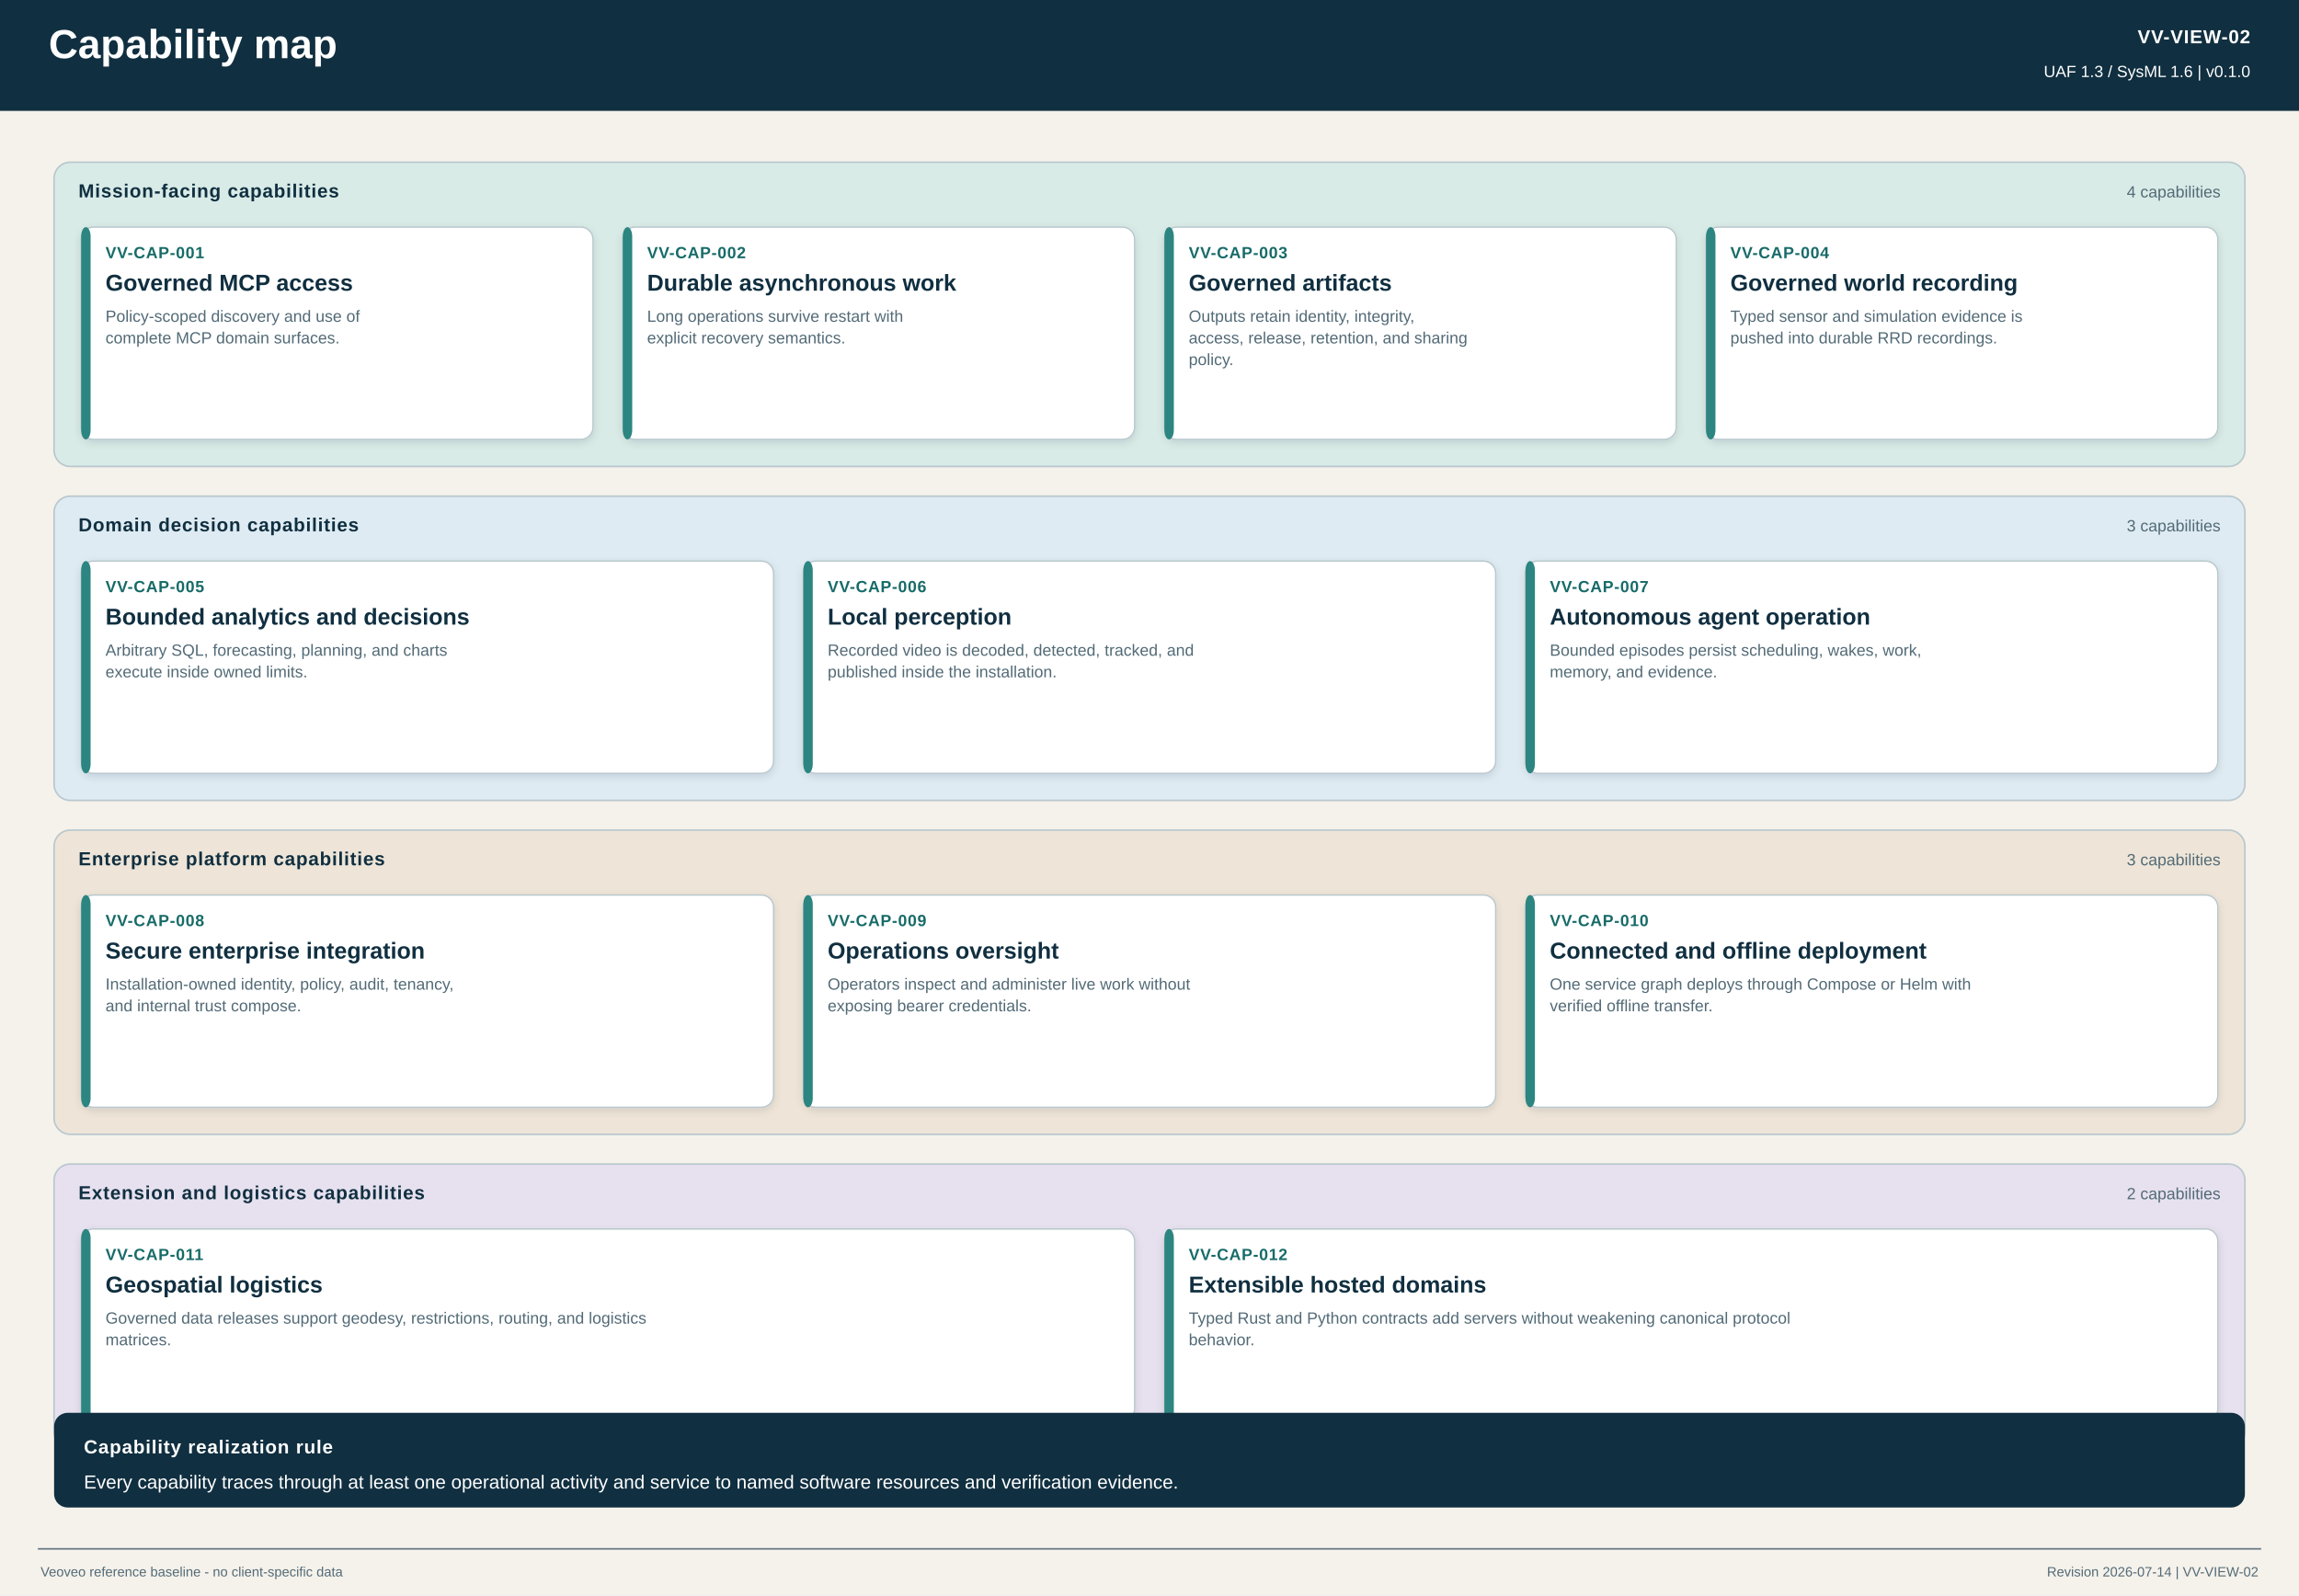
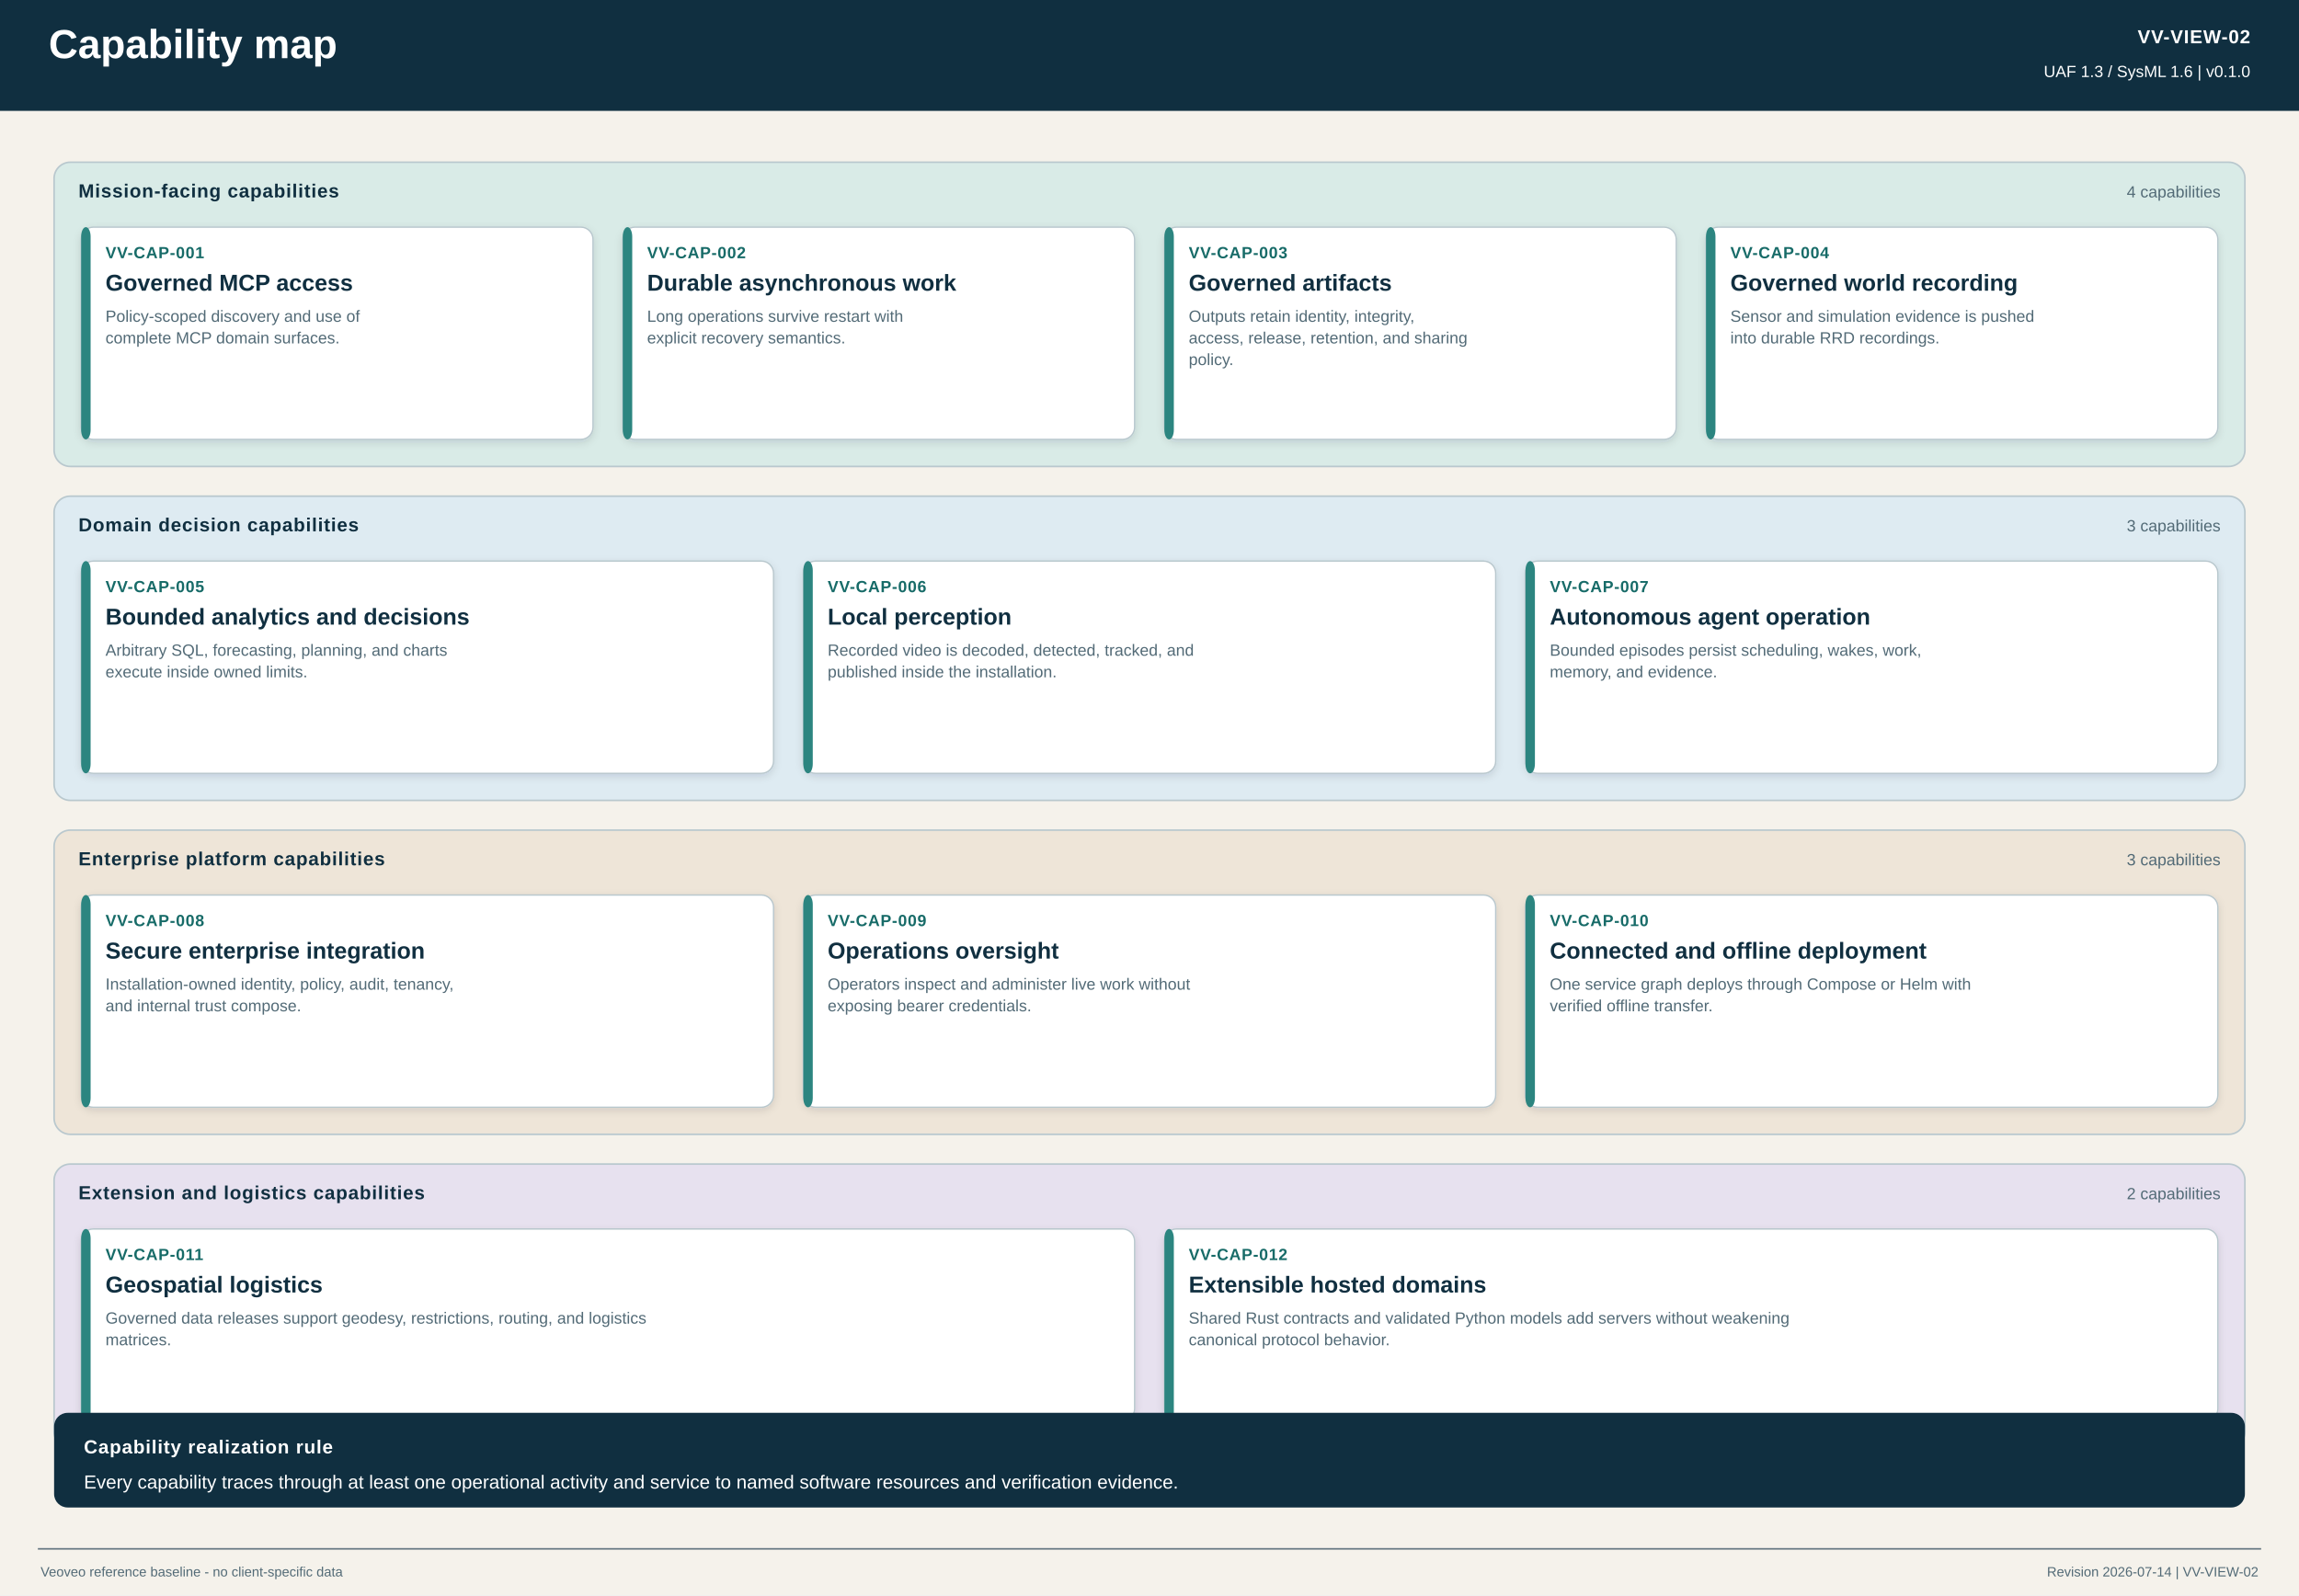
<svg xmlns="http://www.w3.org/2000/svg" viewBox="0 0 1700 1180" width="1700" height="1180" role="img" aria-labelledby="title desc">
  <defs>
    <marker id="arrow" viewBox="0 0 10 10" refX="9" refY="5" markerWidth="7" markerHeight="7" orient="auto-start-reverse">
      <path d="M 0 0 L 10 5 L 0 10 z" fill="#21465b" />
    </marker>
    <marker id="arrow-muted" viewBox="0 0 10 10" refX="9" refY="5" markerWidth="7" markerHeight="7" orient="auto-start-reverse">
      <path d="M 0 0 L 10 5 L 0 10 z" fill="#687983" />
    </marker>
    <filter id="shadow" x="-10%" y="-10%" width="120%" height="130%">
      <feDropShadow dx="0" dy="2" stdDeviation="3" flood-color="#0b2534" flood-opacity="0.12" />
    </filter>
  </defs>
  <style>
.title{font:700 30px Arial,Helvetica,sans-serif;fill:#102f40}.subtitle{font:400 15px Arial,Helvetica,sans-serif;fill:#4d626d}.label{font:700 14px Arial,Helvetica,sans-serif;fill:#102f40;letter-spacing:.04em}.node-title{font:700 17px Arial,Helvetica,sans-serif;fill:#102f40}.node-id{font:700 12px Arial,Helvetica,sans-serif;fill:#176b68;letter-spacing:.04em}.body{font:400 14px Arial,Helvetica,sans-serif;fill:#2d4653}.small{font:400 12px Arial,Helvetica,sans-serif;fill:#526a76}.tiny{font:400 10px Arial,Helvetica,sans-serif;fill:#526a76}.inverse{fill:#ffffff}.edge{stroke:#21465b;stroke-width:2.2;fill:none;marker-end:url(#arrow)}.edge-muted{stroke:#687983;stroke-width:1.6;fill:none;marker-end:url(#arrow-muted)}.edge-dash{stroke:#687983;stroke-width:1.5;stroke-dasharray:7 6;fill:none;marker-end:url(#arrow-muted)}
</style>
  <rect x="0" y="0" width="1700" height="1180" rx="0" fill="#f5f2eb" stroke="none" stroke-width="1" opacity="1" />
  <rect x="0" y="0" width="1700" height="82" rx="0" fill="#102f40" stroke="none" stroke-width="1" opacity="1" />
  <text x="36" y="43" class="title inverse" text-anchor="start">Capability map</text>
  <text x="1664" y="32" class="label inverse" text-anchor="end">VV-VIEW-02</text>
  <text x="1664" y="57" class="small inverse" text-anchor="end">UAF 1.3 / SysML 1.6 | v0.1.0</text>
  <rect x="40" y="120" width="1620" height="225" rx="12" fill="#d9ebe7" stroke="#b9c8ce" stroke-width="1.2" opacity="1" />
  <text x="58" y="146" class="label" text-anchor="start">Mission-facing capabilities</text>
  <text x="1642" y="146" class="small" text-anchor="end">4 capabilities</text>
  <rect x="60.0" y="168" width="378.5" height="157" rx="9" fill="#ffffff" stroke="#b8c7cd" stroke-width="1" opacity="1" filter="url(#shadow)" />
  <rect x="60.0" y="168" width="7" height="157" rx="7" fill="#2c8580" stroke="none" stroke-width="1" opacity="1" />
  <text x="78.0" y="191" class="node-id" text-anchor="start">VV-CAP-001</text>
  <text x="78.0" y="215" class="node-title" text-anchor="start">
    <tspan x="78.0" dy="0">Governed MCP access</tspan>
  </text>
  <text x="78.0" y="238" class="small" text-anchor="start">
    <tspan x="78.0" dy="0">Policy-scoped discovery and use of</tspan>
    <tspan x="78.0" dy="16">complete MCP domain surfaces.</tspan>
  </text>
  <rect x="460.5" y="168" width="378.5" height="157" rx="9" fill="#ffffff" stroke="#b8c7cd" stroke-width="1" opacity="1" filter="url(#shadow)" />
  <rect x="460.5" y="168" width="7" height="157" rx="7" fill="#2c8580" stroke="none" stroke-width="1" opacity="1" />
  <text x="478.5" y="191" class="node-id" text-anchor="start">VV-CAP-002</text>
  <text x="478.5" y="215" class="node-title" text-anchor="start">
    <tspan x="478.5" dy="0">Durable asynchronous work</tspan>
  </text>
  <text x="478.5" y="238" class="small" text-anchor="start">
    <tspan x="478.5" dy="0">Long operations survive restart with</tspan>
    <tspan x="478.5" dy="16">explicit recovery semantics.</tspan>
  </text>
  <rect x="861.0" y="168" width="378.5" height="157" rx="9" fill="#ffffff" stroke="#b8c7cd" stroke-width="1" opacity="1" filter="url(#shadow)" />
  <rect x="861.0" y="168" width="7" height="157" rx="7" fill="#2c8580" stroke="none" stroke-width="1" opacity="1" />
  <text x="879.0" y="191" class="node-id" text-anchor="start">VV-CAP-003</text>
  <text x="879.0" y="215" class="node-title" text-anchor="start">
    <tspan x="879.0" dy="0">Governed artifacts</tspan>
  </text>
  <text x="879.0" y="238" class="small" text-anchor="start">
    <tspan x="879.0" dy="0">Outputs retain identity, integrity,</tspan>
    <tspan x="879.0" dy="16">access, release, retention, and sharing</tspan>
    <tspan x="879.0" dy="16">policy.</tspan>
  </text>
  <rect x="1261.5" y="168" width="378.5" height="157" rx="9" fill="#ffffff" stroke="#b8c7cd" stroke-width="1" opacity="1" filter="url(#shadow)" />
  <rect x="1261.5" y="168" width="7" height="157" rx="7" fill="#2c8580" stroke="none" stroke-width="1" opacity="1" />
  <text x="1279.5" y="191" class="node-id" text-anchor="start">VV-CAP-004</text>
  <text x="1279.5" y="215" class="node-title" text-anchor="start">
    <tspan x="1279.5" dy="0">Governed world recording</tspan>
  </text>
  <text x="1279.5" y="238" class="small" text-anchor="start">
-     <tspan x="1279.5" dy="0">Typed sensor and simulation evidence is</tspan>
-     <tspan x="1279.5" dy="16">pushed into durable RRD recordings.</tspan>
+     <tspan x="1279.5" dy="0">Sensor and simulation evidence is pushed</tspan>
+     <tspan x="1279.5" dy="16">into durable RRD recordings.</tspan>
  </text>
  <rect x="40" y="367" width="1620" height="225" rx="12" fill="#deebf2" stroke="#b9c8ce" stroke-width="1.2" opacity="1" />
  <text x="58" y="393" class="label" text-anchor="start">Domain decision capabilities</text>
  <text x="1642" y="393" class="small" text-anchor="end">3 capabilities</text>
  <rect x="60.0" y="415" width="512.0" height="157" rx="9" fill="#ffffff" stroke="#b8c7cd" stroke-width="1" opacity="1" filter="url(#shadow)" />
  <rect x="60.0" y="415" width="7" height="157" rx="7" fill="#2c8580" stroke="none" stroke-width="1" opacity="1" />
  <text x="78.0" y="438" class="node-id" text-anchor="start">VV-CAP-005</text>
  <text x="78.0" y="462" class="node-title" text-anchor="start">
    <tspan x="78.0" dy="0">Bounded analytics and decisions</tspan>
  </text>
  <text x="78.0" y="485" class="small" text-anchor="start">
    <tspan x="78.0" dy="0">Arbitrary SQL, forecasting, planning, and charts</tspan>
    <tspan x="78.0" dy="16">execute inside owned limits.</tspan>
  </text>
  <rect x="594.0" y="415" width="512.0" height="157" rx="9" fill="#ffffff" stroke="#b8c7cd" stroke-width="1" opacity="1" filter="url(#shadow)" />
  <rect x="594.0" y="415" width="7" height="157" rx="7" fill="#2c8580" stroke="none" stroke-width="1" opacity="1" />
  <text x="612.0" y="438" class="node-id" text-anchor="start">VV-CAP-006</text>
  <text x="612.0" y="462" class="node-title" text-anchor="start">
    <tspan x="612.0" dy="0">Local perception</tspan>
  </text>
  <text x="612.0" y="485" class="small" text-anchor="start">
    <tspan x="612.0" dy="0">Recorded video is decoded, detected, tracked, and</tspan>
    <tspan x="612.0" dy="16">published inside the installation.</tspan>
  </text>
  <rect x="1128.0" y="415" width="512.0" height="157" rx="9" fill="#ffffff" stroke="#b8c7cd" stroke-width="1" opacity="1" filter="url(#shadow)" />
  <rect x="1128.0" y="415" width="7" height="157" rx="7" fill="#2c8580" stroke="none" stroke-width="1" opacity="1" />
  <text x="1146.0" y="438" class="node-id" text-anchor="start">VV-CAP-007</text>
  <text x="1146.0" y="462" class="node-title" text-anchor="start">
    <tspan x="1146.0" dy="0">Autonomous agent operation</tspan>
  </text>
  <text x="1146.0" y="485" class="small" text-anchor="start">
    <tspan x="1146.0" dy="0">Bounded episodes persist scheduling, wakes, work,</tspan>
    <tspan x="1146.0" dy="16">memory, and evidence.</tspan>
  </text>
  <rect x="40" y="614" width="1620" height="225" rx="12" fill="#eee5d8" stroke="#b9c8ce" stroke-width="1.2" opacity="1" />
  <text x="58" y="640" class="label" text-anchor="start">Enterprise platform capabilities</text>
  <text x="1642" y="640" class="small" text-anchor="end">3 capabilities</text>
  <rect x="60.0" y="662" width="512.0" height="157" rx="9" fill="#ffffff" stroke="#b8c7cd" stroke-width="1" opacity="1" filter="url(#shadow)" />
  <rect x="60.0" y="662" width="7" height="157" rx="7" fill="#2c8580" stroke="none" stroke-width="1" opacity="1" />
  <text x="78.0" y="685" class="node-id" text-anchor="start">VV-CAP-008</text>
  <text x="78.0" y="709" class="node-title" text-anchor="start">
    <tspan x="78.0" dy="0">Secure enterprise integration</tspan>
  </text>
  <text x="78.0" y="732" class="small" text-anchor="start">
    <tspan x="78.0" dy="0">Installation-owned identity, policy, audit, tenancy,</tspan>
    <tspan x="78.0" dy="16">and internal trust compose.</tspan>
  </text>
  <rect x="594.0" y="662" width="512.0" height="157" rx="9" fill="#ffffff" stroke="#b8c7cd" stroke-width="1" opacity="1" filter="url(#shadow)" />
  <rect x="594.0" y="662" width="7" height="157" rx="7" fill="#2c8580" stroke="none" stroke-width="1" opacity="1" />
  <text x="612.0" y="685" class="node-id" text-anchor="start">VV-CAP-009</text>
  <text x="612.0" y="709" class="node-title" text-anchor="start">
    <tspan x="612.0" dy="0">Operations oversight</tspan>
  </text>
  <text x="612.0" y="732" class="small" text-anchor="start">
    <tspan x="612.0" dy="0">Operators inspect and administer live work without</tspan>
    <tspan x="612.0" dy="16">exposing bearer credentials.</tspan>
  </text>
  <rect x="1128.0" y="662" width="512.0" height="157" rx="9" fill="#ffffff" stroke="#b8c7cd" stroke-width="1" opacity="1" filter="url(#shadow)" />
  <rect x="1128.0" y="662" width="7" height="157" rx="7" fill="#2c8580" stroke="none" stroke-width="1" opacity="1" />
  <text x="1146.0" y="685" class="node-id" text-anchor="start">VV-CAP-010</text>
  <text x="1146.0" y="709" class="node-title" text-anchor="start">
    <tspan x="1146.0" dy="0">Connected and offline deployment</tspan>
  </text>
  <text x="1146.0" y="732" class="small" text-anchor="start">
    <tspan x="1146.0" dy="0">One service graph deploys through Compose or Helm with</tspan>
    <tspan x="1146.0" dy="16">verified offline transfer.</tspan>
  </text>
  <rect x="40" y="861" width="1620" height="210" rx="12" fill="#e7e1ef" stroke="#b9c8ce" stroke-width="1.2" opacity="1" />
  <text x="58" y="887" class="label" text-anchor="start">Extension and logistics capabilities</text>
  <text x="1642" y="887" class="small" text-anchor="end">2 capabilities</text>
  <rect x="60.0" y="909" width="779.0" height="142" rx="9" fill="#ffffff" stroke="#b8c7cd" stroke-width="1" opacity="1" filter="url(#shadow)" />
  <rect x="60.0" y="909" width="7" height="142" rx="7" fill="#2c8580" stroke="none" stroke-width="1" opacity="1" />
  <text x="78.0" y="932" class="node-id" text-anchor="start">VV-CAP-011</text>
  <text x="78.0" y="956" class="node-title" text-anchor="start">
    <tspan x="78.0" dy="0">Geospatial logistics</tspan>
  </text>
  <text x="78.0" y="979" class="small" text-anchor="start">
    <tspan x="78.0" dy="0">Governed data releases support geodesy, restrictions, routing, and logistics</tspan>
    <tspan x="78.0" dy="16">matrices.</tspan>
  </text>
  <rect x="861.0" y="909" width="779.0" height="142" rx="9" fill="#ffffff" stroke="#b8c7cd" stroke-width="1" opacity="1" filter="url(#shadow)" />
  <rect x="861.0" y="909" width="7" height="142" rx="7" fill="#2c8580" stroke="none" stroke-width="1" opacity="1" />
  <text x="879.0" y="932" class="node-id" text-anchor="start">VV-CAP-012</text>
  <text x="879.0" y="956" class="node-title" text-anchor="start">
    <tspan x="879.0" dy="0">Extensible hosted domains</tspan>
  </text>
  <text x="879.0" y="979" class="small" text-anchor="start">
-     <tspan x="879.0" dy="0">Typed Rust and Python contracts add servers without weakening canonical protocol</tspan>
-     <tspan x="879.0" dy="16">behavior.</tspan>
+     <tspan x="879.0" dy="0">Shared Rust contracts and validated Python models add servers without weakening</tspan>
+     <tspan x="879.0" dy="16">canonical protocol behavior.</tspan>
  </text>
  <rect x="40" y="1045" width="1620" height="70" rx="10" fill="#102f40" stroke="none" stroke-width="1" opacity="1" />
  <text x="62" y="1075" class="label inverse" text-anchor="start">Capability realization rule</text>
  <text x="62" y="1101" class="body inverse" text-anchor="start">Every capability traces through at least one operational activity and service to named software resources and verification evidence.</text>
  <rect x="28" y="1145" width="1644" height="1.2" rx="0" fill="#687983" stroke="none" stroke-width="1" opacity="1" />
  <text x="30" y="1166" class="tiny" text-anchor="start">Veoveo reference baseline - no client-specific data</text>
  <text x="1670" y="1166" class="tiny" text-anchor="end">Revision 2026-07-14 | VV-VIEW-02</text>
</svg>
